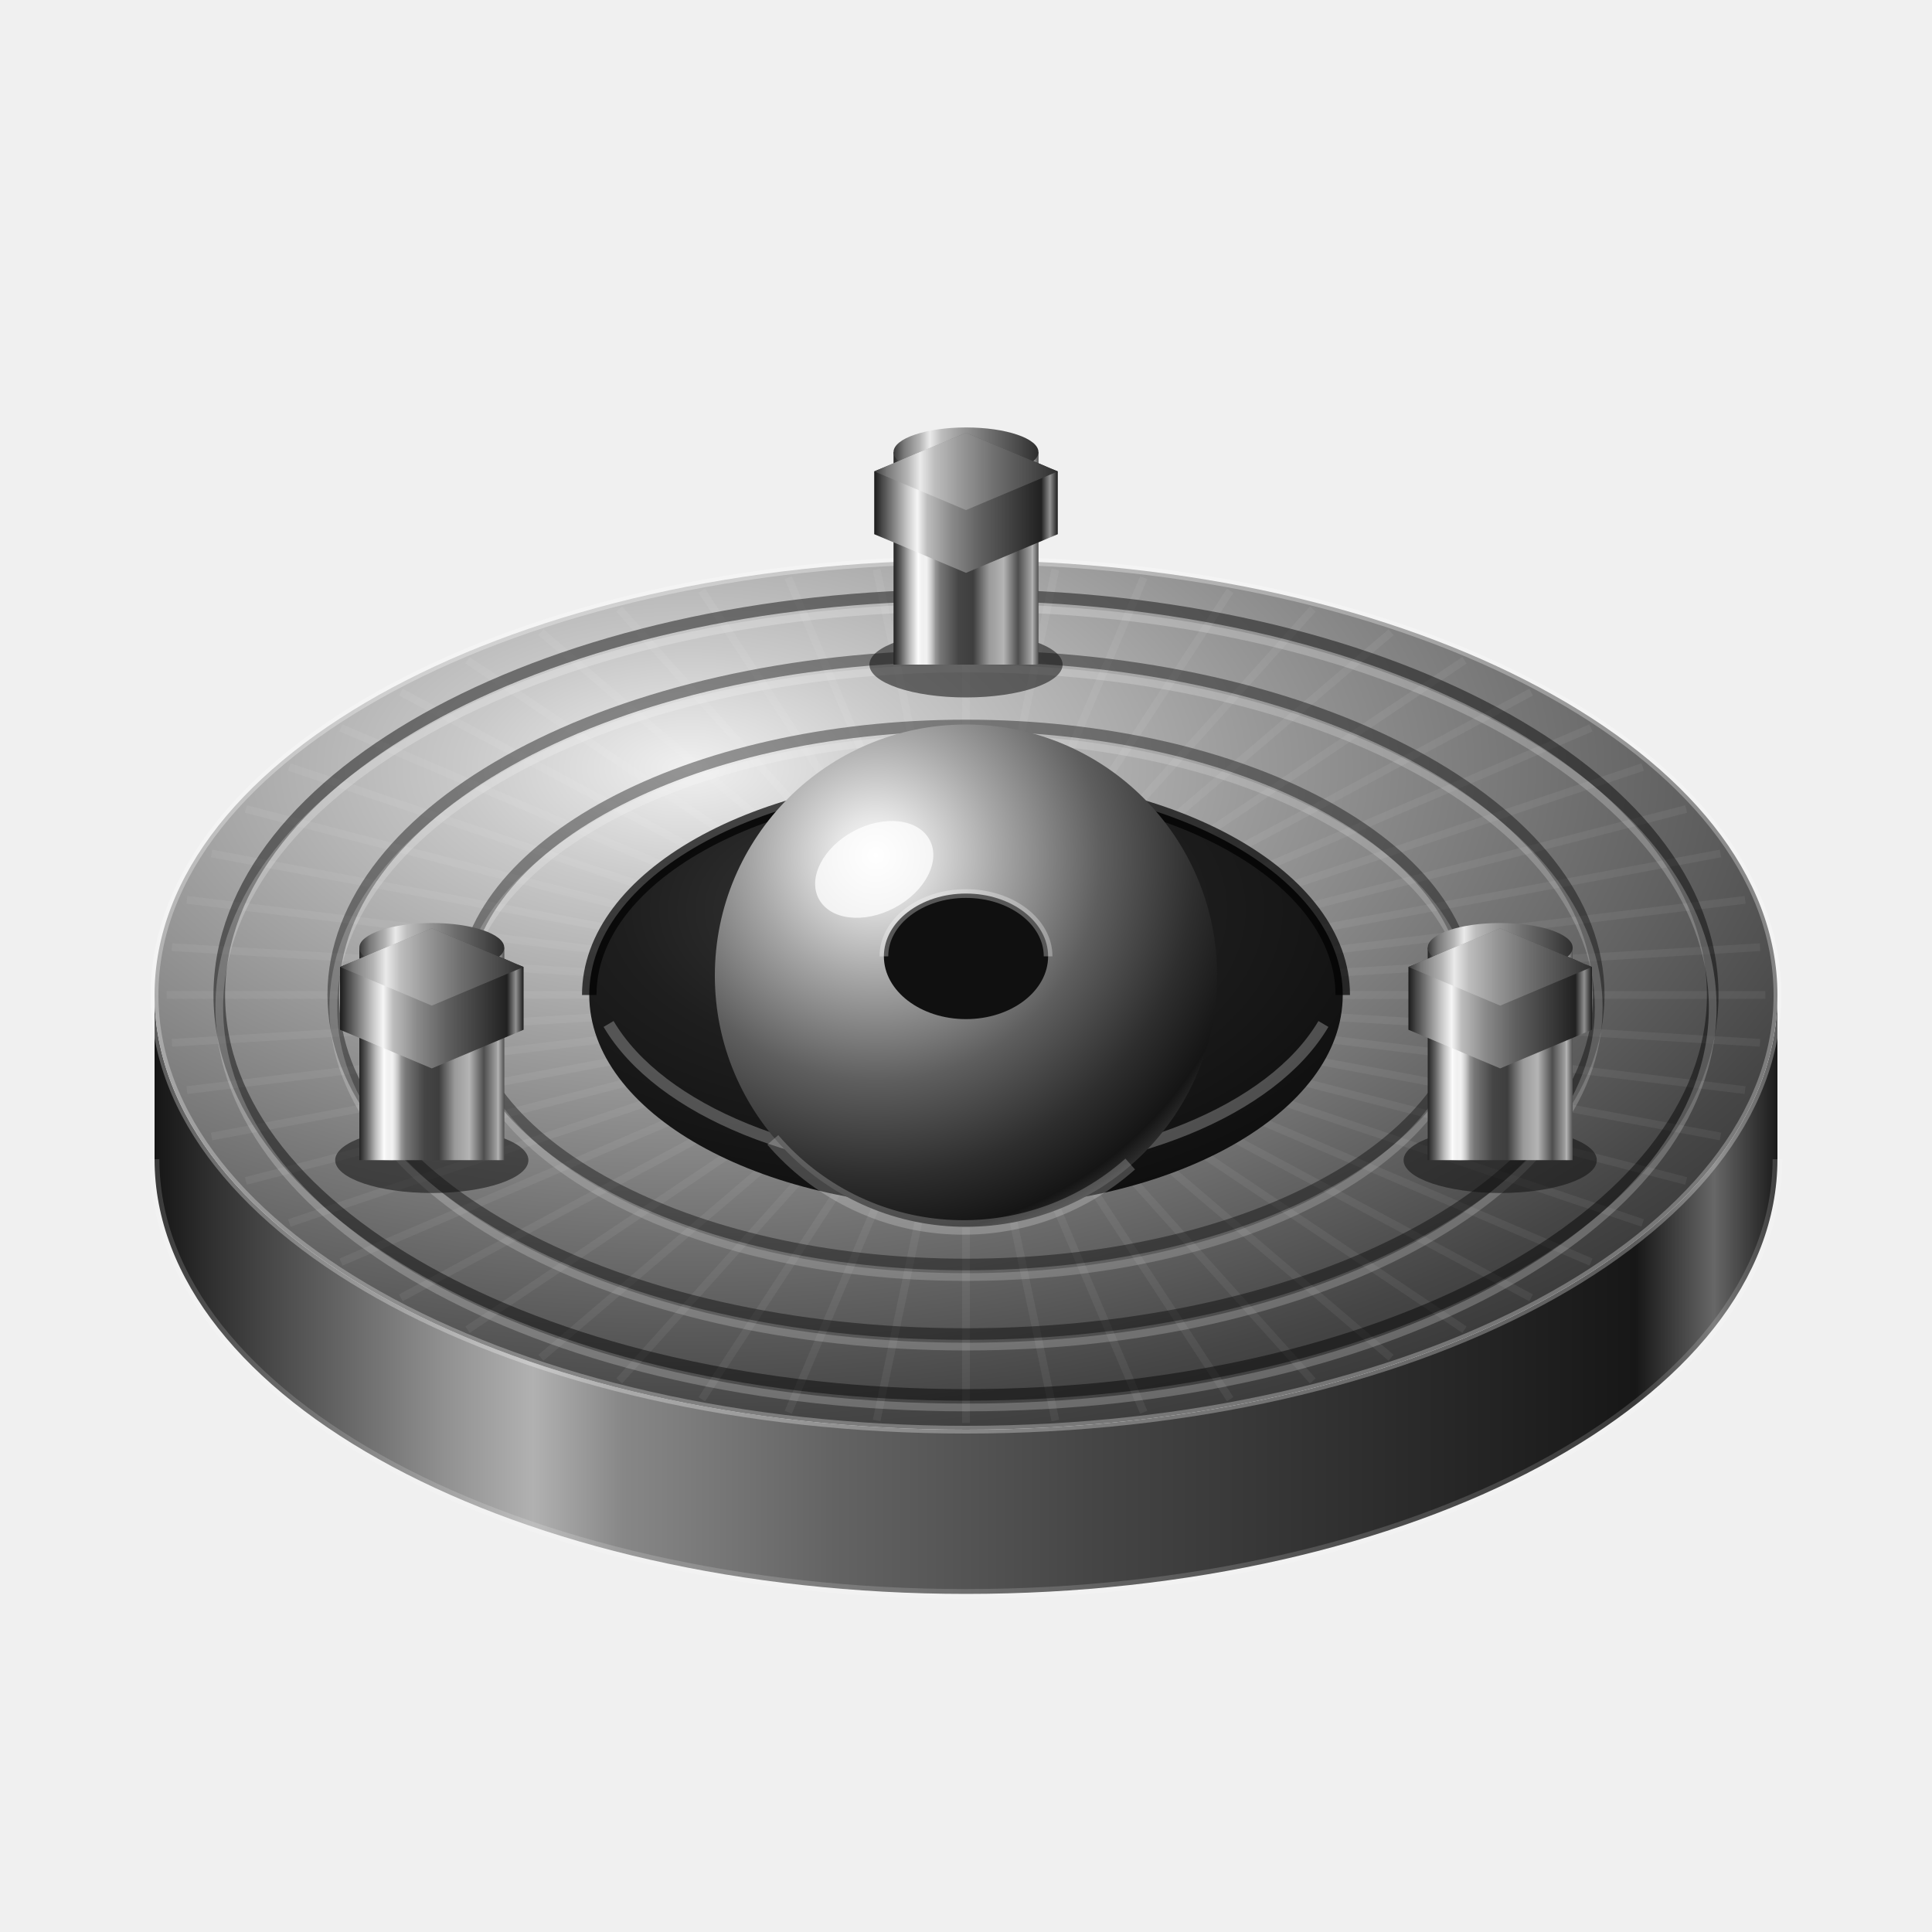
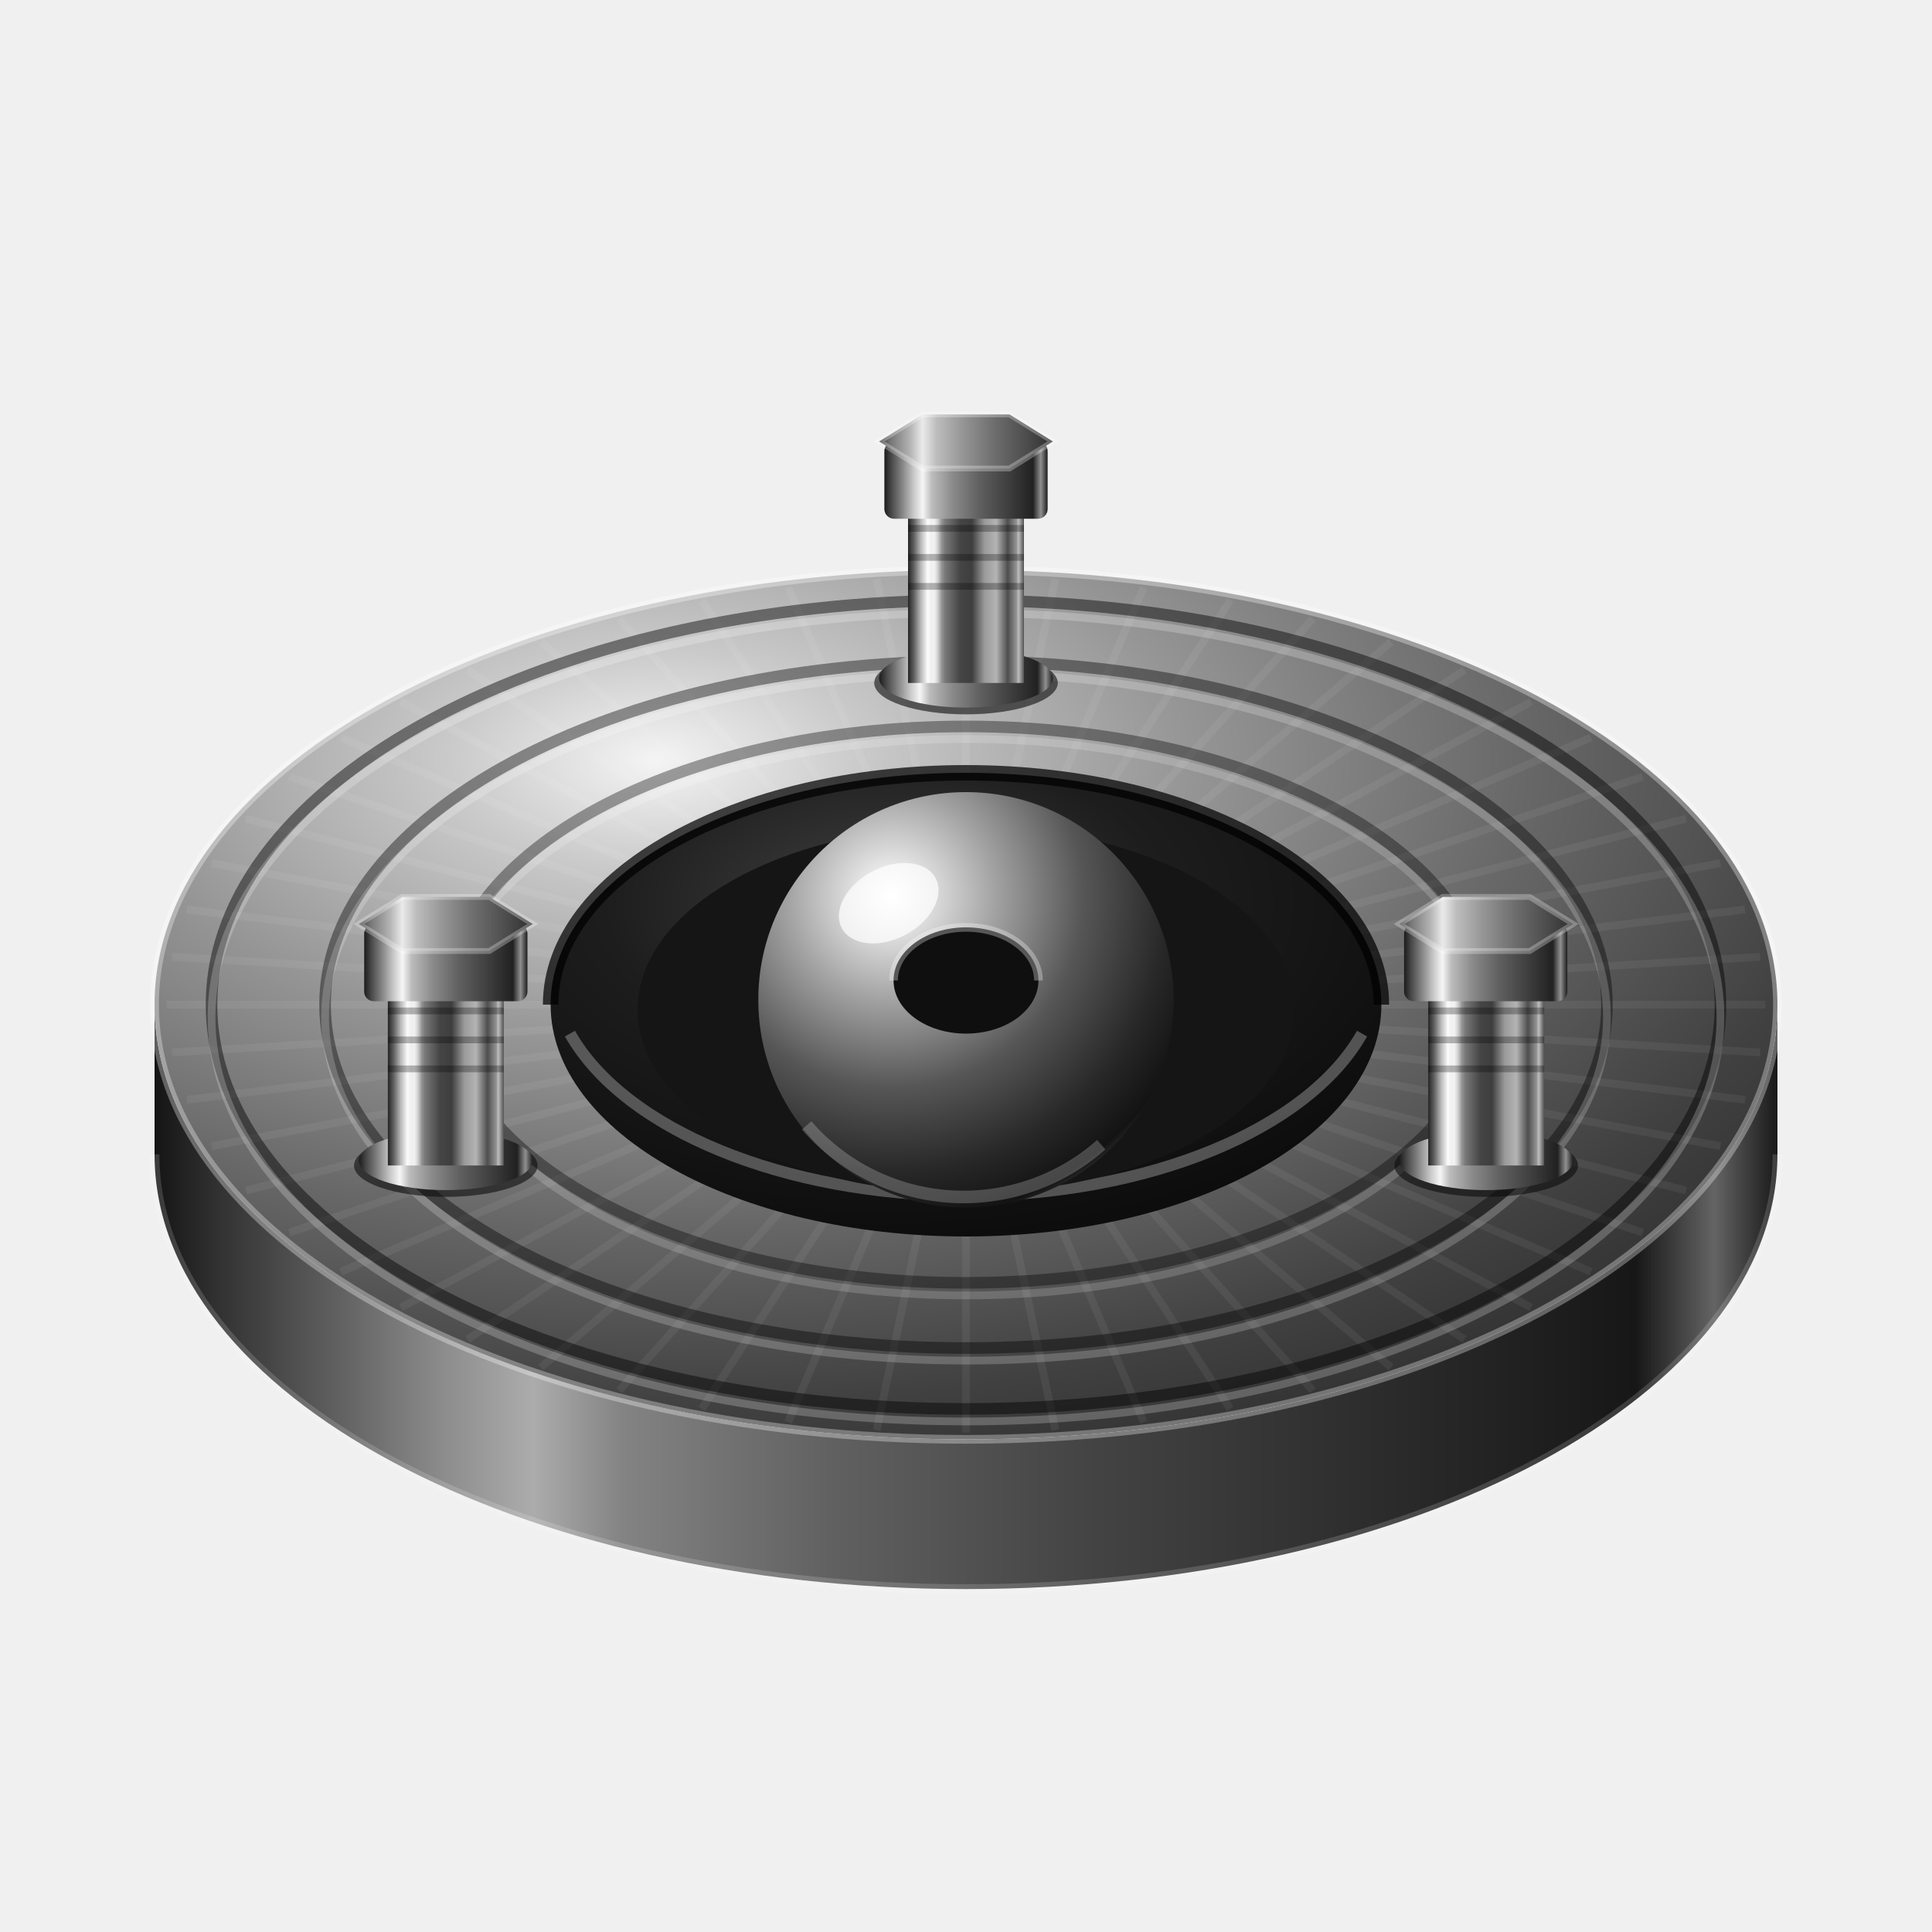
<svg xmlns="http://www.w3.org/2000/svg" viewBox="0 0 400 400" preserveAspectRatio="xMidYMid meet" role="img" aria-labelledby="pbm-t">
  <defs>
    <linearGradient id="pbm-spec" x1="0" y1="0" x2="1" y2="0">
      <stop offset="0" stop-color="#FFFFFF" stop-opacity="0" />
      <stop offset="0.5" stop-color="#FFFFFF" stop-opacity="1" />
      <stop offset="1" stop-color="#FFFFFF" stop-opacity="0" />
    </linearGradient>
    <linearGradient id="pbm-collar" x1="0" y1="0" x2="1" y2="0">
      <stop offset="0" stop-color="#1B1B1B" />
      <stop offset="0.04" stop-color="#454545" />
      <stop offset="0.115" stop-color="#8A8A8A" />
      <stop offset="0.18" stop-color="#C8C8C8" />
      <stop offset="0.235" stop-color="#F6F6F6" />
      <stop offset="0.29" stop-color="#BCBCBC" />
      <stop offset="0.42" stop-color="#8A8A8A" />
      <stop offset="0.58" stop-color="#606060" />
      <stop offset="0.76" stop-color="#3E3E3E" />
      <stop offset="0.91" stop-color="#212121" />
      <stop offset="0.958" stop-color="#909090" />
      <stop offset="1" stop-color="#1C1C1C" />
    </linearGradient>
    <linearGradient id="pbm-chrome" x1="0" y1="0" x2="1" y2="0">
      <stop offset="0" stop-color="#242424" />
      <stop offset="0.05" stop-color="#606060" />
      <stop offset="0.11" stop-color="#B8B8B8" />
      <stop offset="0.17" stop-color="#FCFCFC" />
      <stop offset="0.23" stop-color="#D0D0D0" />
      <stop offset="0.32" stop-color="#787878" />
      <stop offset="0.45" stop-color="#454545" />
      <stop offset="0.55" stop-color="#3E3E3E" />
      <stop offset="0.66" stop-color="#9A9A9A" />
      <stop offset="0.76" stop-color="#B4B4B4" />
      <stop offset="0.86" stop-color="#4E4E4E" />
      <stop offset="0.955" stop-color="#A6A6A6" />
      <stop offset="1" stop-color="#222222" />
    </linearGradient>
    <linearGradient id="pbm-wall" x1="0" y1="0" x2="1" y2="0">
-       <stop offset="0" stop-color="#131313" />
-       <stop offset="0.04" stop-color="#313131" />
-       <stop offset="0.115" stop-color="#636363" />
-       <stop offset="0.18" stop-color="#909090" />
-       <stop offset="0.235" stop-color="#B1B1B1" />
-       <stop offset="0.29" stop-color="#878787" />
-       <stop offset="0.42" stop-color="#636363" />
-       <stop offset="0.58" stop-color="#454545" />
-       <stop offset="0.76" stop-color="#2C2C2C" />
+       <stop offset="0" stop-color="#121212" />
+       <stop offset="0.04" stop-color="#303030" />
+       <stop offset="0.115" stop-color="#606060" />
+       <stop offset="0.18" stop-color="#8C8C8C" />
+       <stop offset="0.235" stop-color="#ACACAC" />
+       <stop offset="0.29" stop-color="#838383" />
+       <stop offset="0.42" stop-color="#606060" />
+       <stop offset="0.58" stop-color="#434343" />
+       <stop offset="0.76" stop-color="#2B2B2B" />
      <stop offset="0.91" stop-color="#171717" />
-       <stop offset="0.958" stop-color="#676767" />
-       <stop offset="1" stop-color="#141414" />
+       <stop offset="0.958" stop-color="#646464" />
+       <stop offset="1" stop-color="#131313" />
    </linearGradient>
-     <radialGradient id="pbm-plate" cx="0.33" cy="0.24" r="0.86">
-       <stop offset="0" stop-color="#F0F0F0" />
-       <stop offset="0.16" stop-color="#C9C9C9" />
-       <stop offset="0.4" stop-color="#9A9A9A" />
-       <stop offset="0.66" stop-color="#6A6A6A" />
-       <stop offset="0.86" stop-color="#464646" />
-       <stop offset="1" stop-color="#333333" />
-     </radialGradient>
-     <radialGradient id="pbm-ball" cx="0.32" cy="0.26" r="0.82">
-       <stop offset="0" stop-color="#FFFFFF" />
-       <stop offset="0.1" stop-color="#E4E4E4" />
-       <stop offset="0.3" stop-color="#A6A6A6" />
-       <stop offset="0.55" stop-color="#5E5E5E" />
-       <stop offset="0.78" stop-color="#2E2E2E" />
-       <stop offset="0.93" stop-color="#151515" />
-       <stop offset="1" stop-color="#3A3A3A" />
-     </radialGradient>
-     <radialGradient id="pbm-socket" cx="0.4" cy="0.3" r="0.8">
-       <stop offset="0" stop-color="#3C3C3C" />
-       <stop offset="0.45" stop-color="#1E1E1E" />
-       <stop offset="1" stop-color="#0C0C0C" />
-     </radialGradient>
    <linearGradient id="pbm-face" x1="0" y1="0" x2="1" y2="0">
      <stop offset="0" stop-color="#3A3A3A" />
      <stop offset="0.07" stop-color="#787878" />
      <stop offset="0.18" stop-color="#B4B4B4" />
      <stop offset="0.25" stop-color="#EAEAEA" />
      <stop offset="0.33" stop-color="#BDBDBD" />
      <stop offset="0.48" stop-color="#969696" />
      <stop offset="0.66" stop-color="#6E6E6E" />
      <stop offset="0.86" stop-color="#4A4A4A" />
      <stop offset="1" stop-color="#2E2E2E" />
    </linearGradient>
+     <radialGradient id="pbm-plate" cx="0.31" cy="0.22" r="0.9">
+       <stop offset="0" stop-color="#F4F4F4" />
+       <stop offset="0.14" stop-color="#CACACA" />
+       <stop offset="0.36" stop-color="#969696" />
+       <stop offset="0.6" stop-color="#666666" />
+       <stop offset="0.82" stop-color="#414141" />
+       <stop offset="1" stop-color="#2C2C2C" />
+     </radialGradient>
+     <radialGradient id="pbm-ball" cx="0.32" cy="0.25" r="0.84">
+       <stop offset="0" stop-color="#FFFFFF" />
+       <stop offset="0.09" stop-color="#E6E6E6" />
+       <stop offset="0.3" stop-color="#A2A2A2" />
+       <stop offset="0.55" stop-color="#565656" />
+       <stop offset="0.79" stop-color="#282828" />
+       <stop offset="0.94" stop-color="#131313" />
+       <stop offset="1" stop-color="#3E3E3E" />
+     </radialGradient>
+     <radialGradient id="pbm-socket" cx="0.4" cy="0.28" r="0.8">
+       <stop offset="0" stop-color="#404040" />
+       <stop offset="0.42" stop-color="#1D1D1D" />
+       <stop offset="1" stop-color="#0A0A0A" />
+     </radialGradient>
  </defs>
  <g id="pbm-core">
-     <path d="M32 206V240A168 90 0 0 0 368 240V206A168 90 0 0 1 32 206Z" fill="url(#pbm-wall)" />
-     <path d="M32 240A168 90 0 0 0 368 240" fill="none" stroke="#FFFFFF" stroke-opacity="0.16" stroke-width="2" />
-     <ellipse cx="200" cy="206" rx="168" ry="90" fill="url(#pbm-plate)" />
-     <path d="M250.4 206L365.5 206M250.1 209L364.4 215.9M249.1 212L361.3 225.7M247.6 214.9L356.2 235.3M245.4 217.7L349.1 244.5M242.7 220.4L340.1 253.2M239.4 222.8L329.4 261.3M235.6 225.1L317 268.7M231.4 227.1L303.2 275.3M226.8 228.9L288 281.1M221.9 230.3L271.8 285.9M216.6 231.5L254.7 289.7M211.2 232.3L236.8 292.4M205.6 232.8L218.5 294.1M200 233L200 294.6M194.4 232.8L181.5 294.1M188.8 232.3L163.2 292.4M183.4 231.5L145.3 289.7M178.1 230.3L128.2 285.9M173.2 228.9L112 281.1M168.6 227.1L96.8 275.3M164.4 225.1L83 268.7M160.6 222.8L70.6 261.3M157.3 220.4L59.9 253.2M154.6 217.7L50.9 244.5M152.4 214.9L43.8 235.3M150.9 212L38.7 225.7M149.9 209L35.6 215.9M149.6 206L34.5 206M149.9 203L35.6 196.1M150.9 200L38.7 186.3M152.4 197.1L43.8 176.7M154.6 194.3L50.9 167.5M157.3 191.6L59.9 158.8M160.6 189.2L70.6 150.7M164.4 186.9L83 143.3M168.6 184.9L96.8 136.7M173.2 183.1L112 130.9M178.1 181.7L128.2 126.1M183.4 180.5L145.3 122.3M188.8 179.7L163.2 119.6M194.4 179.2L181.5 117.9M200 179L200 117.3M205.6 179.2L218.5 117.9M211.2 179.7L236.8 119.6M216.6 180.5L254.7 122.3M221.9 181.7L271.8 126.1M226.8 183.1L288 130.9M231.4 184.9L303.2 136.7M235.6 186.9L317 143.3M239.4 189.2L329.4 150.7M242.7 191.6L340.1 158.8M245.4 194.3L349.1 167.5M247.6 197.1L356.2 176.7M249.1 200L361.3 186.3M250.1 203L364.4 196.1" stroke="#FFFFFF" stroke-opacity="0.055" stroke-width="1.6" fill="none" />
-     <ellipse cx="200" cy="206" rx="154.6" ry="82.8" fill="none" stroke="#000000" stroke-opacity="0.45" stroke-width="2.4" />
-     <ellipse cx="200" cy="208.6" rx="154.6" ry="82.8" fill="none" stroke="#FFFFFF" stroke-opacity="0.22" stroke-width="1.6" />
-     <ellipse cx="200" cy="206" rx="131" ry="70.2" fill="none" stroke="#000000" stroke-opacity="0.4" stroke-width="2.4" />
-     <ellipse cx="200" cy="208.6" rx="131" ry="70.2" fill="none" stroke="#FFFFFF" stroke-opacity="0.2" stroke-width="1.6" />
-     <ellipse cx="200" cy="206" rx="104.2" ry="55.8" fill="none" stroke="#000000" stroke-opacity="0.38" stroke-width="2.4" />
-     <ellipse cx="200" cy="208.6" rx="104.2" ry="55.8" fill="none" stroke="#FFFFFF" stroke-opacity="0.18" stroke-width="1.6" />
-     <ellipse cx="200" cy="206" rx="168" ry="90" fill="none" stroke="#FFFFFF" stroke-opacity="0.30" stroke-width="1.6" />
-     <ellipse cx="200" cy="206" rx="78" ry="44" fill="url(#pbm-socket)" />
-     <path d="M122 206A78 44 0 0 1 278 206" fill="none" stroke="#000000" stroke-opacity="0.7" stroke-width="3" />
-     <path d="M126 212A78 44 0 0 0 274 212" fill="none" stroke="#FFFFFF" stroke-opacity="0.26" stroke-width="2.4" />
-     <circle cx="200" cy="202" r="52" fill="url(#pbm-ball)" />
-     <ellipse cx="181" cy="180" rx="13" ry="9" fill="#FFFFFF" opacity="0.75" transform="rotate(-28 181 180)" />
-     <path d="M160 236A52 52 0 0 0 234 241" fill="none" stroke="#FFFFFF" stroke-opacity="0.22" stroke-width="3" />
-     <ellipse cx="200" cy="198" rx="17" ry="13" fill="#101010" />
-     <path d="M183 198A17 13 0 0 1 217 198" fill="none" stroke="#FFFFFF" stroke-opacity="0.3" stroke-width="1.8" />
-     <ellipse cx="200" cy="137.6" rx="20" ry="6.8" fill="#101010" opacity="0.55" />
-     <rect x="185" y="93.6" width="30" height="44" fill="url(#pbm-chrome)" />
-     <rect x="189.8" y="93.6" width="3.9" height="44" fill="url(#pbm-spec)" opacity="0.7" />
-     <rect x="213.6" y="93.6" width="1.4" height="44" fill="#FFFFFF" opacity="0.22" />
-     <ellipse cx="200" cy="93.6" rx="15" ry="5.1" fill="url(#pbm-face)" />
-     <path d="M181 97.6v13l19 8l19 -8v-13l-19 -8Z" fill="url(#pbm-collar)" />
-     <path d="M181 97.6l19 8l19 -8l-19 -8Z" fill="url(#pbm-face)" />
-     <ellipse cx="310.6" cy="240.2" rx="20" ry="6.8" fill="#101010" opacity="0.55" />
-     <rect x="295.6" y="196.2" width="30" height="44" fill="url(#pbm-chrome)" />
-     <rect x="300.4" y="196.2" width="3.9" height="44" fill="url(#pbm-spec)" opacity="0.7" />
-     <rect x="324.2" y="196.2" width="1.4" height="44" fill="#FFFFFF" opacity="0.22" />
-     <ellipse cx="310.6" cy="196.2" rx="15" ry="5.1" fill="url(#pbm-face)" />
-     <path d="M291.6 200.2v13l19 8l19 -8v-13l-19 -8Z" fill="url(#pbm-collar)" />
-     <path d="M291.6 200.2l19 8l19 -8l-19 -8Z" fill="url(#pbm-face)" />
-     <ellipse cx="89.4" cy="240.2" rx="20" ry="6.8" fill="#101010" opacity="0.55" />
-     <rect x="74.4" y="196.2" width="30" height="44" fill="url(#pbm-chrome)" />
-     <rect x="79.2" y="196.2" width="3.9" height="44" fill="url(#pbm-spec)" opacity="0.7" />
-     <rect x="103" y="196.2" width="1.4" height="44" fill="#FFFFFF" opacity="0.22" />
-     <ellipse cx="89.4" cy="196.2" rx="15" ry="5.1" fill="url(#pbm-face)" />
-     <path d="M70.4 200.2v13l19 8l19 -8v-13l-19 -8Z" fill="url(#pbm-collar)" />
-     <path d="M70.4 200.2l19 8l19 -8l-19 -8Z" fill="url(#pbm-face)" />
+     <path d="M32 208V239A168 90 0 0 0 368 239V208A168 90 0 0 1 32 208Z" fill="url(#pbm-wall)" />
+     <path d="M32 239A168 90 0 0 0 368 239" fill="none" stroke="#FFFFFF" stroke-opacity="0.16" stroke-width="2" />
+     <ellipse cx="200" cy="208" rx="168" ry="90" fill="url(#pbm-plate)" />
+     <path d="M253.8 208L365.5 208M253.4 211.2L364.4 217.9M252.4 214.4L361.3 227.7M250.7 217.5L356.2 237.3M248.4 220.5L349.1 246.5M245.5 223.3L340.1 255.2M242 226L329.4 263.3M238 228.4L317 270.7M233.5 230.5L303.2 277.3M228.6 232.4L288 283.1M223.3 233.9L271.8 287.9M217.8 235.2L254.7 291.7M212 236.1L236.8 294.4M206 236.6L218.5 296.1M200 236.8L200 296.6M194 236.6L181.5 296.1M188 236.1L163.2 294.4M182.2 235.2L145.3 291.7M176.7 233.9L128.2 287.9M171.4 232.4L112 283.1M166.5 230.5L96.8 277.3M162 228.4L83 270.7M158 226L70.6 263.3M154.5 223.3L59.9 255.2M151.6 220.5L50.9 246.5M149.3 217.5L43.8 237.3M147.6 214.4L38.7 227.7M146.6 211.2L35.6 217.9M146.2 208L34.5 208M146.6 204.8L35.6 198.1M147.6 201.6L38.7 188.3M149.3 198.5L43.8 178.7M151.6 195.5L50.9 169.5M154.5 192.7L59.9 160.8M158 190L70.6 152.7M162 187.6L83 145.3M166.5 185.5L96.8 138.7M171.4 183.6L112 132.9M176.7 182.1L128.2 128.1M182.2 180.8L145.3 124.3M188 179.9L163.2 121.6M194 179.4L181.5 119.9M200 179.2L200 119.3M206 179.4L218.5 119.9M212 179.9L236.8 121.6M217.8 180.8L254.7 124.3M223.3 182.1L271.8 128.1M228.6 183.6L288 132.9M233.5 185.5L303.2 138.7M238 187.6L317 145.3M242 190L329.4 152.7M245.5 192.7L340.1 160.8M248.4 195.5L349.1 169.5M250.7 198.5L356.2 178.7M252.4 201.6L361.3 188.3M253.4 204.8L364.4 198.1" stroke="#FFFFFF" stroke-opacity="0.055" stroke-width="1.6" fill="none" />
+     <ellipse cx="200" cy="208" rx="156.2" ry="83.7" fill="none" stroke="#000000" stroke-opacity="0.45" stroke-width="2.4" />
+     <ellipse cx="200" cy="210.6" rx="156.2" ry="83.7" fill="none" stroke="#FFFFFF" stroke-opacity="0.22" stroke-width="1.6" />
+     <ellipse cx="200" cy="208" rx="132.7" ry="71.1" fill="none" stroke="#000000" stroke-opacity="0.4" stroke-width="2.4" />
+     <ellipse cx="200" cy="210.6" rx="132.7" ry="71.1" fill="none" stroke="#FFFFFF" stroke-opacity="0.2" stroke-width="1.6" />
+     <ellipse cx="200" cy="208" rx="107.5" ry="57.6" fill="none" stroke="#000000" stroke-opacity="0.36" stroke-width="2.4" />
+     <ellipse cx="200" cy="210.6" rx="107.5" ry="57.6" fill="none" stroke="#FFFFFF" stroke-opacity="0.17" stroke-width="1.6" />
+     <ellipse cx="200" cy="208" rx="168" ry="90" fill="none" stroke="#FFFFFF" stroke-opacity="0.32" stroke-width="1.8" />
+     <ellipse cx="200" cy="208" rx="86" ry="48" fill="url(#pbm-socket)" />
+     <path d="M114 208A86 48 0 0 1 286 208" fill="none" stroke="#000000" stroke-opacity="0.72" stroke-width="3.2" />
+     <path d="M118 214A86 48 0 0 0 282 214" fill="none" stroke="#FFFFFF" stroke-opacity="0.28" stroke-width="2.4" />
+     <ellipse cx="200" cy="209" rx="68" ry="38" fill="#151515" />
+     <circle cx="200" cy="207" r="43" fill="url(#pbm-ball)" />
+     <ellipse cx="184" cy="187" rx="11" ry="7.4" fill="#FFFFFF" opacity="0.72" transform="rotate(-28 184 187)" />
+     <path d="M167 233A43 43 0 0 0 228 237" fill="none" stroke="#FFFFFF" stroke-opacity="0.22" stroke-width="2.6" />
+     <ellipse cx="200" cy="203" rx="15" ry="11" fill="#0F0F0F" />
+     <path d="M185 203A15 11 0 0 1 215 203" fill="none" stroke="#FFFFFF" stroke-opacity="0.3" stroke-width="1.8" />
+     <ellipse cx="200" cy="141.4" rx="19" ry="6.5" fill="#0C0C0C" opacity="0.6" />
+     <ellipse cx="200" cy="140.4" rx="18" ry="6.1" fill="url(#pbm-collar)" />
+     <rect x="188" y="89.4" width="24" height="52" fill="url(#pbm-chrome)" />
+     <rect x="191.8" y="89.4" width="3.1" height="52" fill="url(#pbm-spec)" opacity="0.7" />
+     <rect x="210.6" y="89.4" width="1.4" height="52" fill="#FFFFFF" opacity="0.22" />
+     <path d="M188 97.4h24M188 103.4h24M188 109.4h24M188 115.4h24M188 121.4h24" stroke="#000000" stroke-opacity="0.28" stroke-width="1.4" fill="none" />
+     <rect x="183.1" y="91.4" width="33.8" height="16" rx="2" fill="url(#pbm-collar)" />
+     <path d="M218 91.4L209 97L191 97L182 91.4L191 85.8L209 85.8Z" fill="url(#pbm-face)" />
+     <path d="M218 91.4L209 97L191 97L182 91.4L191 85.8L209 85.8Z" fill="none" stroke="#FFFFFF" stroke-opacity="0.28" stroke-width="1.2" />
+     <ellipse cx="307.7" cy="241.3" rx="19" ry="6.5" fill="#0C0C0C" opacity="0.6" />
+     <ellipse cx="307.7" cy="240.3" rx="18" ry="6.1" fill="url(#pbm-collar)" />
+     <rect x="295.7" y="189.3" width="24" height="52" fill="url(#pbm-chrome)" />
+     <rect x="299.5" y="189.3" width="3.1" height="52" fill="url(#pbm-spec)" opacity="0.7" />
+     <rect x="318.3" y="189.3" width="1.4" height="52" fill="#FFFFFF" opacity="0.22" />
+     <path d="M295.7 197.3h24M295.7 203.3h24M295.7 209.3h24M295.7 215.3h24M295.7 221.3h24" stroke="#000000" stroke-opacity="0.28" stroke-width="1.4" fill="none" />
+     <rect x="290.7" y="191.3" width="33.8" height="16" rx="2" fill="url(#pbm-collar)" />
+     <path d="M325.7 191.3L316.7 196.9L298.7 196.9L289.7 191.3L298.7 185.7L316.7 185.7Z" fill="url(#pbm-face)" />
+     <path d="M325.7 191.3L316.7 196.9L298.7 196.9L289.7 191.3L298.7 185.7L316.7 185.7Z" fill="none" stroke="#FFFFFF" stroke-opacity="0.28" stroke-width="1.2" />
+     <ellipse cx="92.3" cy="241.3" rx="19" ry="6.5" fill="#0C0C0C" opacity="0.6" />
+     <ellipse cx="92.3" cy="240.3" rx="18" ry="6.1" fill="url(#pbm-collar)" />
+     <rect x="80.3" y="189.3" width="24" height="52" fill="url(#pbm-chrome)" />
+     <rect x="84.2" y="189.3" width="3.1" height="52" fill="url(#pbm-spec)" opacity="0.7" />
+     <rect x="102.9" y="189.3" width="1.4" height="52" fill="#FFFFFF" opacity="0.22" />
+     <path d="M80.3 197.3h24M80.3 203.3h24M80.3 209.3h24M80.3 215.3h24M80.3 221.3h24" stroke="#000000" stroke-opacity="0.28" stroke-width="1.4" fill="none" />
+     <rect x="75.4" y="191.3" width="33.8" height="16" rx="2" fill="url(#pbm-collar)" />
+     <path d="M110.3 191.3L101.3 196.9L83.3 196.9L74.3 191.3L83.3 185.7L101.3 185.7Z" fill="url(#pbm-face)" />
+     <path d="M110.3 191.3L101.3 196.9L83.3 196.9L74.3 191.3L83.3 185.7L101.3 185.7Z" fill="none" stroke="#FFFFFF" stroke-opacity="0.28" stroke-width="1.2" />
  </g>
</svg>
